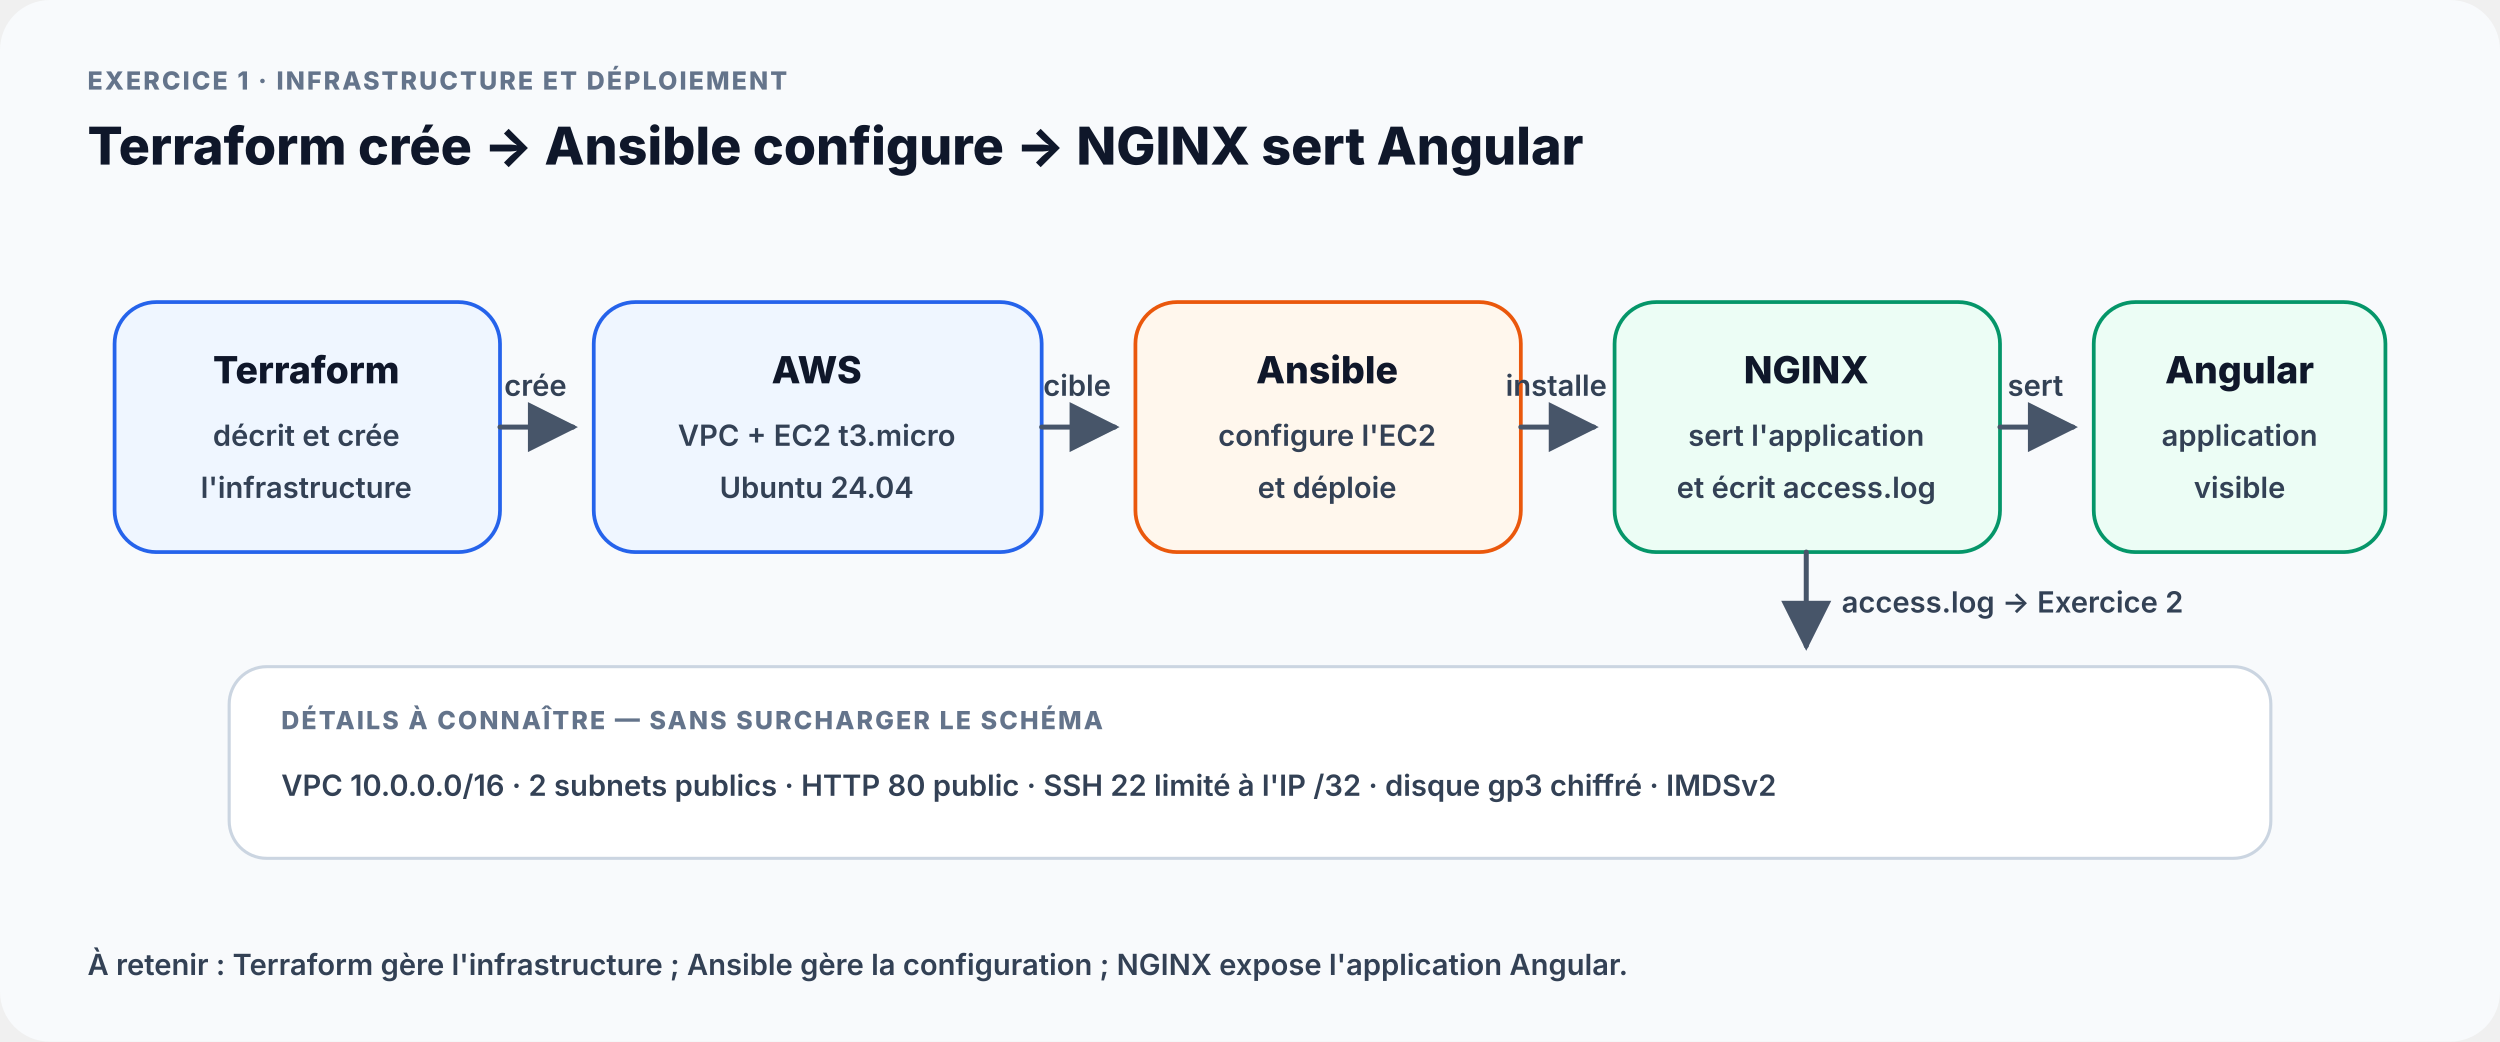
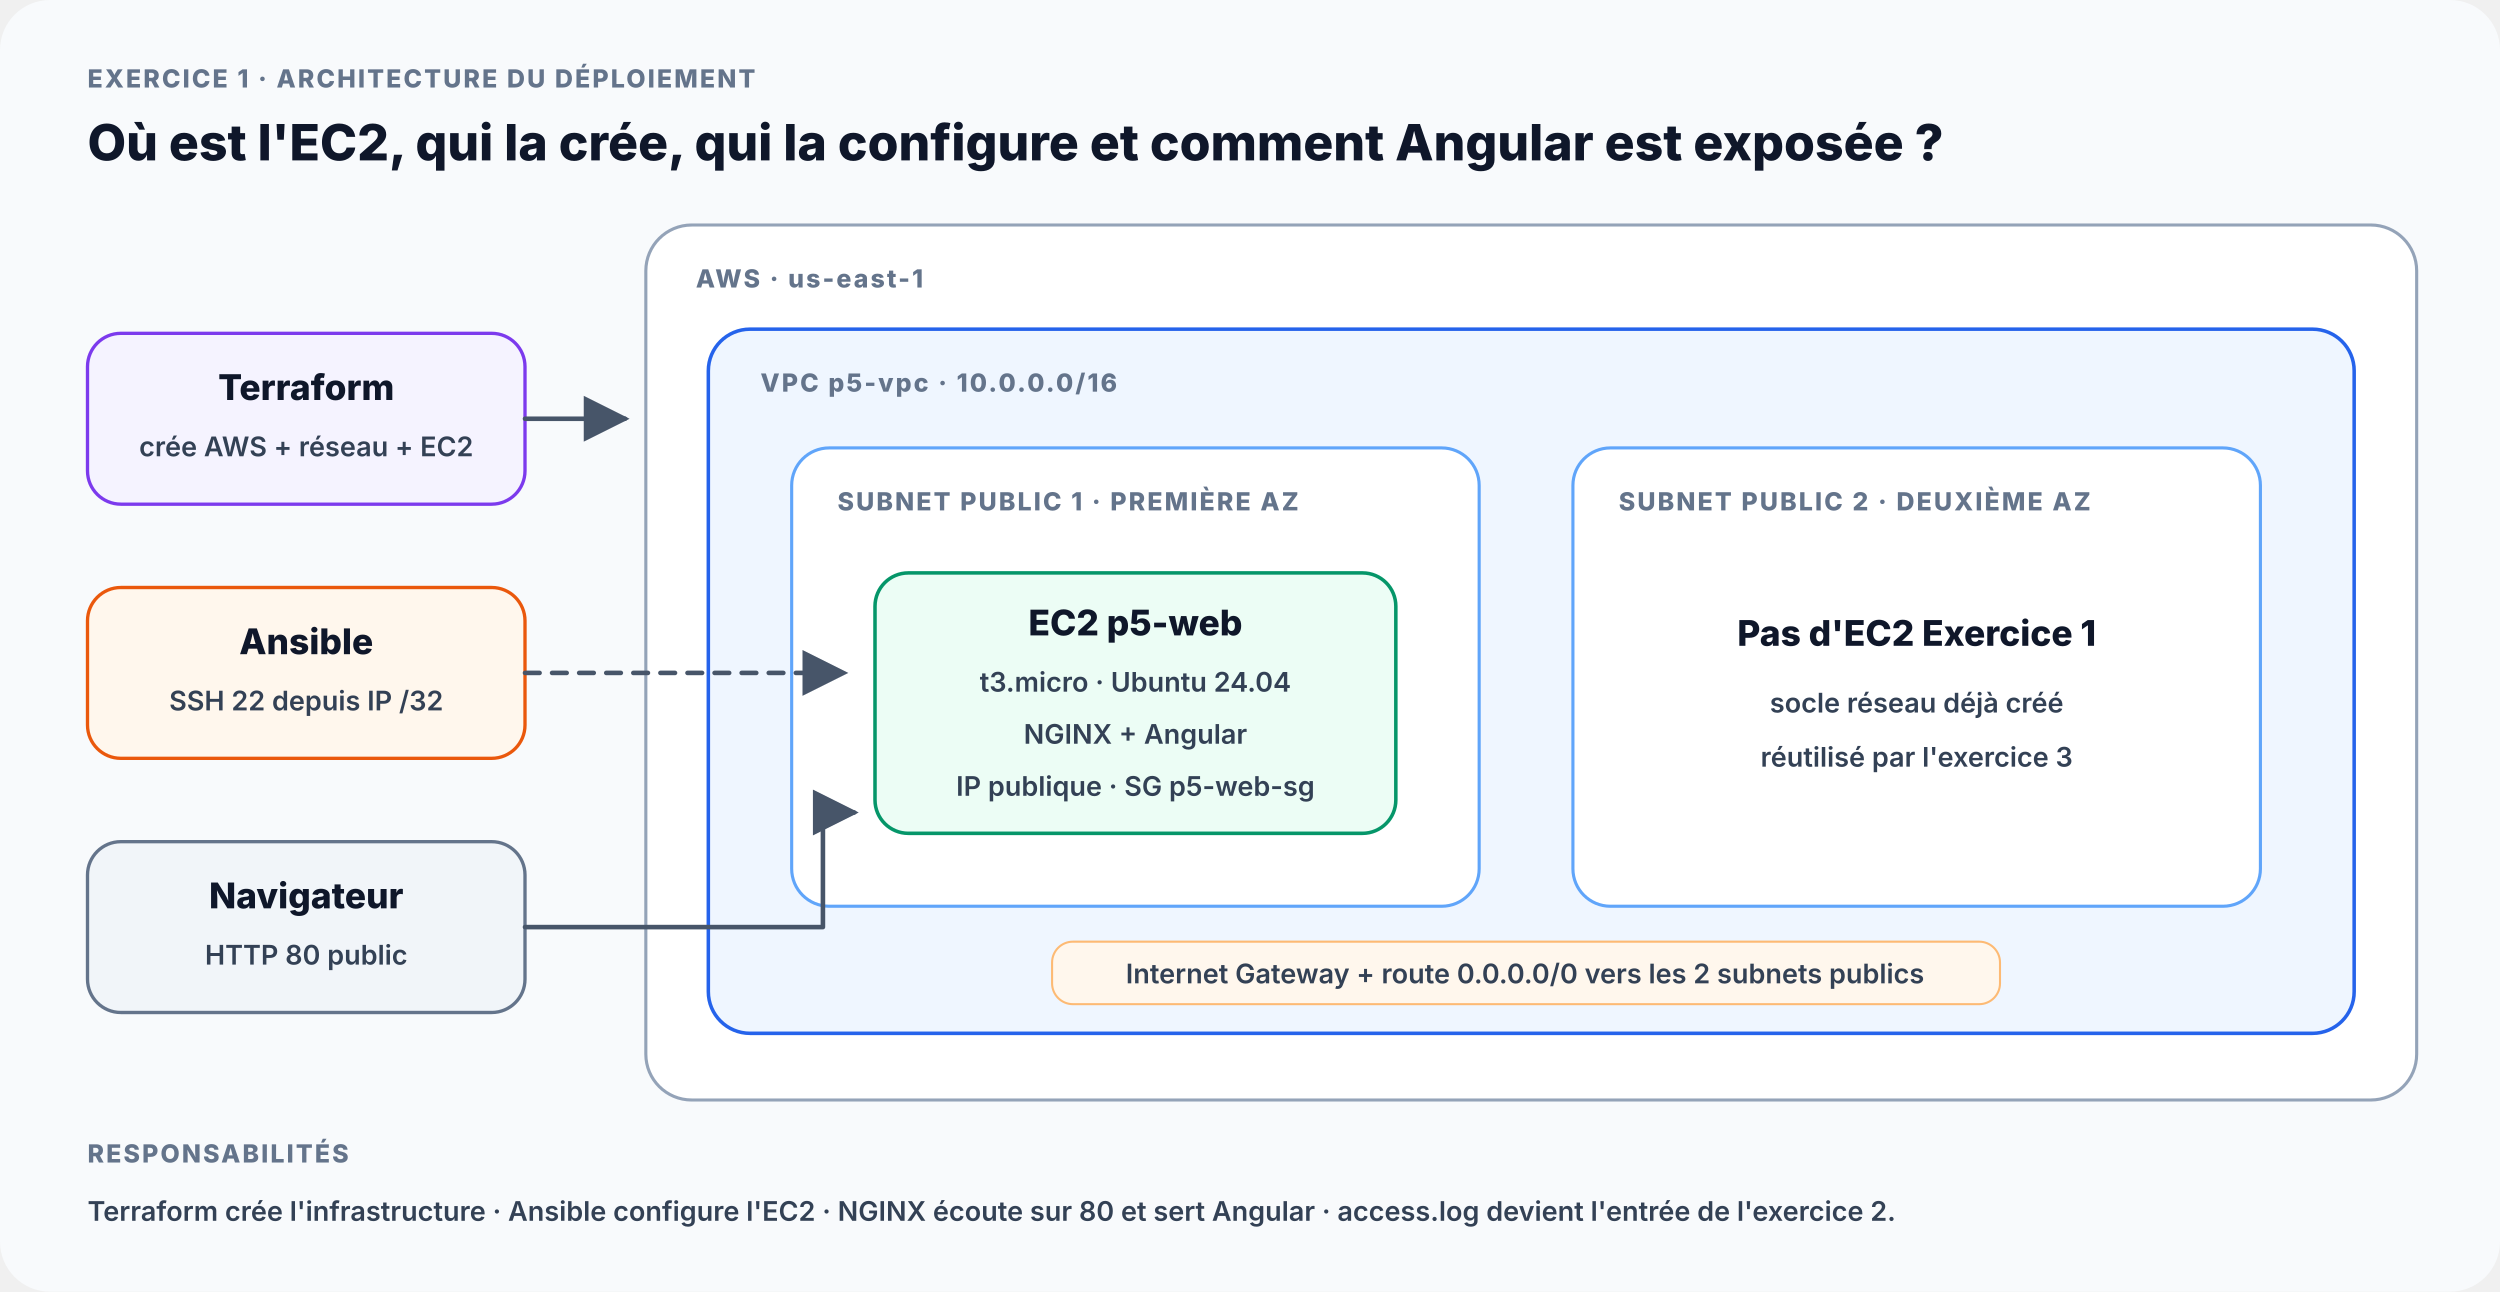
- <svg xmlns="http://www.w3.org/2000/svg" width="1200" height="500" viewBox="0 0 1200 500" role="img" aria-labelledby="title desc">
+ <svg xmlns="http://www.w3.org/2000/svg" width="1200" height="620" viewBox="0 0 1200 620" role="img" aria-labelledby="title desc">
  <defs>
-     <marker id="a" markerWidth="10" markerHeight="10" refX="9" refY="5" orient="auto">
+     <marker id="arrow" markerWidth="10" markerHeight="10" refX="9" refY="5" orient="auto">
      <path d="M0 0L10 5L0 10Z" fill="#475569" />
    </marker>
-     <style>text{font-family:Inter,ui-sans-serif,system-ui,-apple-system,"Segoe UI",sans-serif}.k{font-size:12px;font-weight:800;letter-spacing:1px;fill:#64748b}.h{font-size:25px;font-weight:760;fill:#0f172a}.t{font-size:18px;font-weight:760;fill:#0f172a}.s{font-size:14px;font-weight:560;fill:#334155}.ar{fill:none;stroke:#475569;stroke-width:2.4;stroke-linecap:round;stroke-linejoin:round;marker-end:url(#a)}</style>
+     <style>text{font-family:Inter,ui-sans-serif,system-ui,-apple-system,"Segoe UI",sans-serif}.ey{font-size:12px;font-weight:800;letter-spacing:1px;fill:#64748b}.h{font-size:24px;font-weight:760;fill:#0f172a}.t{font-size:17px;font-weight:760;fill:#0f172a}.s{font-size:13px;font-weight:560;fill:#334155}.ar{fill:none;stroke:#475569;stroke-width:2.2;stroke-linecap:round;stroke-linejoin:round;marker-end:url(#arrow)}.dash{stroke-dasharray:7 6}</style>
  </defs>
-   <rect width="1200" height="500" rx="24" fill="#f8fafc" />
-   <text x="42" y="43" class="k">EXERCICE 1 · INFRASTRUCTURE ET DÉPLOIEMENT</text>
-   <text x="42" y="79" class="h">Terraform crée → Ansible configure → NGINX sert Angular</text>
-   <rect x="55" y="145" width="185" height="120" rx="20" fill="#eff6ff" stroke="#2563eb" stroke-width="1.8" />
-   <text x="147" y="184" class="t" text-anchor="middle">Terraform</text>
-   <text x="147" y="214" class="s" text-anchor="middle">décrit et crée</text>
-   <text x="147" y="239" class="s" text-anchor="middle">l'infrastructure</text>
-   <rect x="285" y="145" width="215" height="120" rx="20" fill="#eff6ff" stroke="#2563eb" stroke-width="1.8" />
-   <text x="392" y="184" class="t" text-anchor="middle">AWS</text>
-   <text x="392" y="214" class="s" text-anchor="middle">VPC + EC2 t3.micro</text>
-   <text x="392" y="239" class="s" text-anchor="middle">Ubuntu 24.04</text>
-   <rect x="545" y="145" width="185" height="120" rx="20" fill="#fff7ed" stroke="#ea580c" stroke-width="1.8" />
-   <text x="637" y="184" class="t" text-anchor="middle">Ansible</text>
-   <text x="637" y="214" class="s" text-anchor="middle">configure l'EC2</text>
-   <text x="637" y="239" class="s" text-anchor="middle">et déploie</text>
-   <rect x="775" y="145" width="185" height="120" rx="20" fill="#ecfdf5" stroke="#059669" stroke-width="1.8" />
-   <text x="867" y="184" class="t" text-anchor="middle">NGINX</text>
-   <text x="867" y="214" class="s" text-anchor="middle">sert l'application</text>
-   <text x="867" y="239" class="s" text-anchor="middle">et écrit access.log</text>
-   <rect x="1005" y="145" width="140" height="120" rx="20" fill="#ecfdf5" stroke="#059669" stroke-width="1.8" />
-   <text x="1075" y="184" class="t" text-anchor="middle">Angular</text>
-   <text x="1075" y="214" class="s" text-anchor="middle">application</text>
-   <text x="1075" y="239" class="s" text-anchor="middle">visible</text>
-   <path d="M240 205H275" class="ar" />
-   <path d="M500 205H535" class="ar" />
-   <path d="M730 205H765" class="ar" />
-   <path d="M960 205H995" class="ar" />
-   <text x="257" y="190" class="s" text-anchor="middle">crée</text>
-   <text x="517" y="190" class="s" text-anchor="middle">cible</text>
-   <text x="747" y="190" class="s" text-anchor="middle">installe</text>
-   <text x="977" y="190" class="s" text-anchor="middle">sert</text>
-   <rect x="110" y="320" width="980" height="92" rx="18" fill="#fff" stroke="#cbd5e1" stroke-width="1.5" />
-   <text x="135" y="350" class="k">DÉTAILS À CONNAÎTRE — SANS SURCHARGER LE SCHÉMA</text>
-   <text x="135" y="382" class="s">VPC 10.0.0.0/16 · 2 subnets publics · HTTP 80 public · SSH 22 limité à l'IP /32 · disque gp3 chiffré · IMDSv2</text>
-   <path d="M867 265V310" class="ar" />
-   <text x="884" y="294" class="s">access.log → Exercice 2</text>
-   <text x="42" y="468" class="s">À retenir : Terraform gère l'infrastructure ; Ansible gère la configuration ; NGINX expose l'application Angular.</text>
+   <rect width="1200" height="620" rx="24" fill="#f8fafc" />
+   <text x="42" y="42" class="ey">EXERCICE 1 · ARCHITECTURE DU DÉPLOIEMENT</text>
+   <text x="42" y="77" class="h">Où est l'EC2, qui la crée, qui la configure et comment Angular est exposée ?</text>
+   <rect x="310" y="108" width="850" height="420" rx="22" fill="#fff" stroke="#94a3b8" stroke-width="1.5" />
+   <text x="334" y="138" class="ey">AWS · us-east-1</text>
+   <rect x="340" y="158" width="790" height="338" rx="20" fill="#eff6ff" stroke="#2563eb" stroke-width="1.7" />
+   <text x="365" y="188" class="ey">VPC p5-vpc · 10.0.0.0/16</text>
+   <rect x="380" y="215" width="330" height="220" rx="18" fill="#fff" stroke="#60a5fa" stroke-width="1.5" />
+   <text x="402" y="245" class="ey">SUBNET PUBLIC 1 · PREMIÈRE AZ</text>
+   <rect x="420" y="275" width="250" height="125" rx="16" fill="#ecfdf5" stroke="#059669" stroke-width="1.7" />
+   <text x="545" y="305" class="t" text-anchor="middle">EC2 p5-web</text>
+   <text x="545" y="332" class="s" text-anchor="middle">t3.micro · Ubuntu 24.04</text>
+   <text x="545" y="357" class="s" text-anchor="middle">NGINX + Angular</text>
+   <text x="545" y="382" class="s" text-anchor="middle">IP publique · SG p5-web-sg</text>
+   <rect x="755" y="215" width="330" height="220" rx="18" fill="#fff" stroke="#60a5fa" stroke-width="1.5" />
+   <text x="777" y="245" class="ey">SUBNET PUBLIC 2 · DEUXIÈME AZ</text>
+   <text x="920" y="310" class="t" text-anchor="middle">Pas d'EC2 Exercice 1</text>
+   <text x="920" y="342" class="s" text-anchor="middle">socle réseau déjà créé</text>
+   <text x="920" y="368" class="s" text-anchor="middle">réutilisé par l'exercice 3</text>
+   <rect x="505" y="452" width="455" height="30" rx="10" fill="#fff7ed" stroke="#fdba74" />
+   <text x="732" y="472" class="s" text-anchor="middle">Internet Gateway + route 0.0.0.0/0 vers les 2 subnets publics</text>
+   <rect x="42" y="160" width="210" height="82" rx="16" fill="#f5f3ff" stroke="#7c3aed" stroke-width="1.6" />
+   <text x="147" y="192" class="t" text-anchor="middle">Terraform</text>
+   <text x="147" y="219" class="s" text-anchor="middle">crée AWS + réseau + EC2</text>
+   <path d="M252 201H300" class="ar" />
+   <rect x="42" y="282" width="210" height="82" rx="16" fill="#fff7ed" stroke="#ea580c" stroke-width="1.6" />
+   <text x="147" y="314" class="t" text-anchor="middle">Ansible</text>
+   <text x="147" y="341" class="s" text-anchor="middle">SSH 22 depuis IP /32</text>
+   <path d="M252 323H405" class="ar dash" />
+   <rect x="42" y="404" width="210" height="82" rx="16" fill="#f1f5f9" stroke="#64748b" stroke-width="1.6" />
+   <text x="147" y="436" class="t" text-anchor="middle">Navigateur</text>
+   <text x="147" y="463" class="s" text-anchor="middle">HTTP 80 public</text>
+   <path d="M252 445H395V390H410" class="ar" />
+   <text x="42" y="558" class="ey">RESPONSABILITÉS</text>
+   <text x="42" y="586" class="s">Terraform crée l'infrastructure · Ansible configure l'EC2 · NGINX écoute sur 80 et sert Angular · access.log devient l'entrée de l'exercice 2.</text>
</svg>
